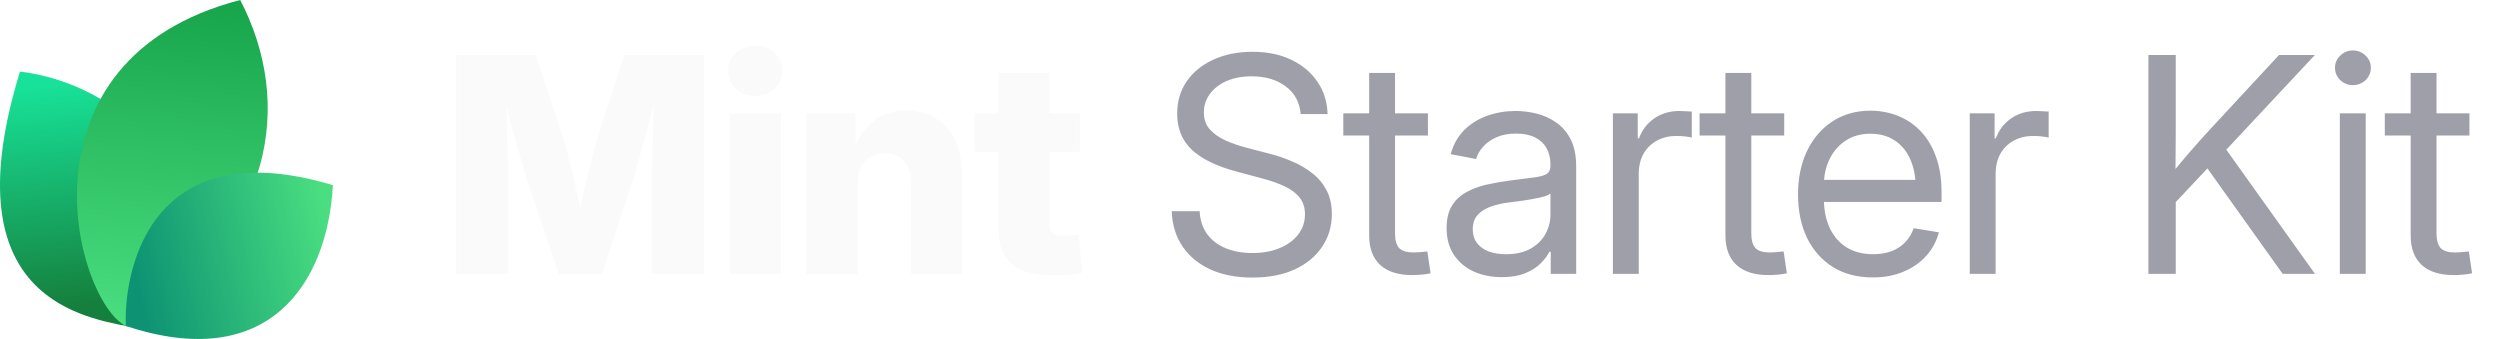
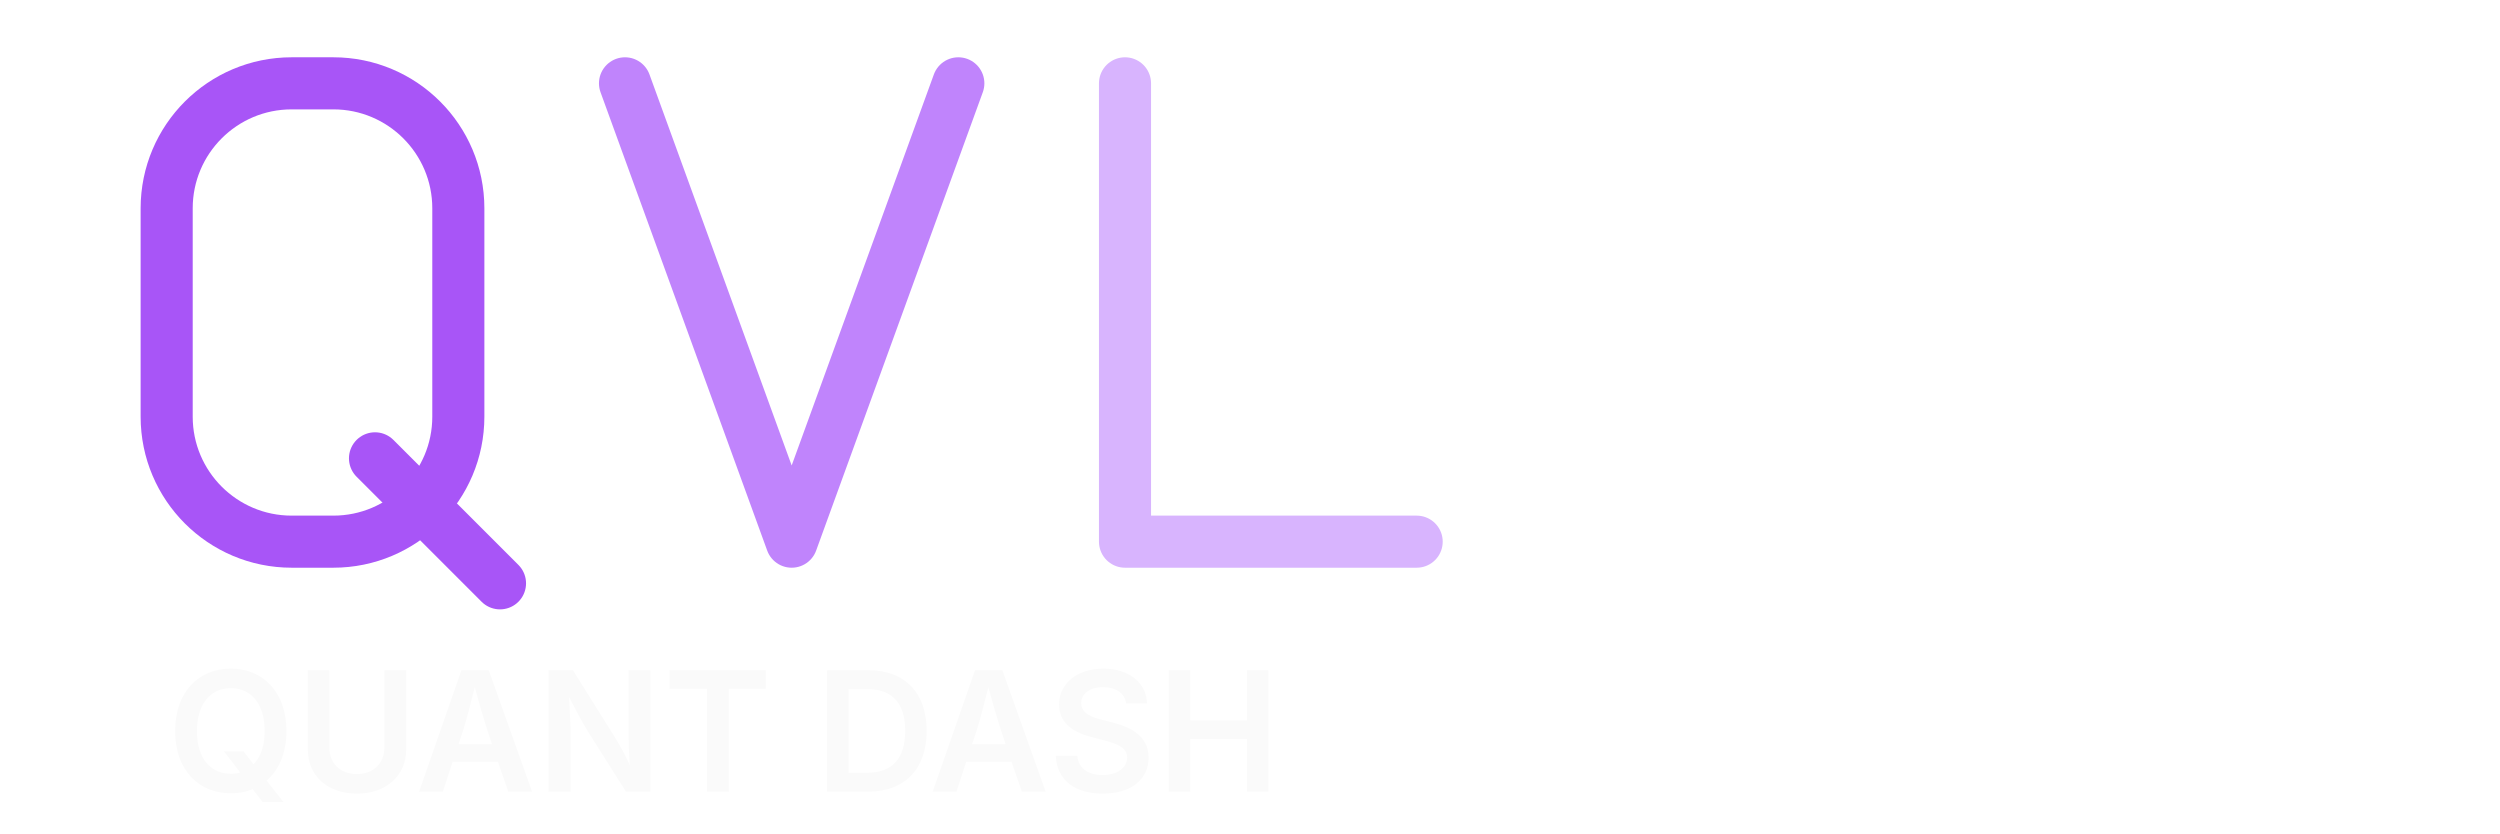
- <svg xmlns="http://www.w3.org/2000/svg" width="177" height="24" viewBox="0 0 177 24" fill="none">
-   <path d="M9.061 23.108C5.268 22.377 -3.391 20.627 1.417 5.064C9.634 6.099 16.973 14.064 9.061 23.108Z" fill="url(#paint0_linear_17557_2145)" />
-   <path d="M8.919 23.094C5.276 21.222 0.784 4.209 17.007 0C20.757 7.193 19.621 16.545 8.919 23.094Z" fill="url(#paint1_linear_17557_2145)" />
-   <path d="M8.914 23.079C8.735 19.882 10.159 9.085 23.57 13.111C23.181 20.123 18.984 26.418 8.914 23.079Z" fill="url(#paint2_linear_17557_2145)" />
-   <path d="M32.301 19.392V3.894H37.938L39.925 9.948C40.036 10.315 40.164 10.787 40.31 11.362C40.462 11.938 40.611 12.552 40.757 13.204C40.91 13.855 41.048 14.483 41.173 15.086C41.305 15.682 41.412 16.192 41.495 16.615H40.695C40.771 16.192 40.871 15.682 40.996 15.086C41.128 14.49 41.267 13.866 41.412 13.214C41.565 12.562 41.714 11.948 41.86 11.373C42.005 10.79 42.133 10.315 42.244 9.948L44.2 3.894H49.848V19.392H46.166V12.704C46.166 12.357 46.173 11.917 46.187 11.383C46.2 10.849 46.214 10.27 46.228 9.646C46.249 9.022 46.266 8.391 46.28 7.753C46.301 7.115 46.311 6.519 46.311 5.964H46.623C46.485 6.561 46.332 7.181 46.166 7.826C45.999 8.471 45.833 9.102 45.666 9.719C45.507 10.336 45.351 10.901 45.198 11.414C45.053 11.928 44.928 12.357 44.824 12.704L42.608 19.392H39.561L37.314 12.704C37.203 12.357 37.072 11.928 36.919 11.414C36.773 10.901 36.614 10.34 36.441 9.729C36.274 9.112 36.104 8.481 35.931 7.836C35.764 7.192 35.608 6.567 35.463 5.964H35.827C35.834 6.512 35.844 7.105 35.858 7.743C35.872 8.374 35.886 9.005 35.9 9.636C35.92 10.26 35.938 10.839 35.952 11.373C35.965 11.907 35.972 12.351 35.972 12.704V19.392H32.301ZM51.668 19.392V8.024H55.288V19.392H51.668ZM53.468 6.786C52.927 6.786 52.473 6.616 52.105 6.276C51.738 5.93 51.554 5.507 51.554 5.007C51.554 4.508 51.738 4.088 52.105 3.749C52.473 3.409 52.927 3.239 53.468 3.239C54.009 3.239 54.463 3.409 54.83 3.749C55.198 4.082 55.382 4.501 55.382 5.007C55.382 5.507 55.198 5.93 54.83 6.276C54.463 6.616 54.009 6.786 53.468 6.786ZM60.708 13.027V19.392H57.088V8.024H60.551L60.593 10.967H60.281C60.593 10.024 61.061 9.268 61.685 8.7C62.309 8.124 63.138 7.836 64.171 7.836C64.975 7.836 65.672 8.017 66.262 8.377C66.851 8.731 67.302 9.234 67.614 9.885C67.933 10.537 68.092 11.307 68.092 12.194V19.392H64.483V12.912C64.483 12.26 64.32 11.754 63.994 11.394C63.675 11.033 63.221 10.853 62.632 10.853C62.25 10.853 61.914 10.936 61.623 11.102C61.332 11.269 61.106 11.515 60.947 11.841C60.787 12.16 60.708 12.555 60.708 13.027ZM76.456 8.024V10.749H69.008V8.024H76.456ZM70.683 5.163H74.292V15.783C74.292 16.102 74.361 16.334 74.5 16.48C74.646 16.625 74.899 16.698 75.259 16.698C75.405 16.698 75.596 16.688 75.831 16.667C76.074 16.646 76.251 16.629 76.362 16.615L76.632 19.309C76.313 19.378 75.963 19.427 75.582 19.455C75.207 19.482 74.836 19.496 74.469 19.496C73.2 19.496 72.25 19.222 71.619 18.674C70.995 18.127 70.683 17.308 70.683 16.22V5.163Z" fill="#FAFAFA" />
-   <path d="M88.667 19.652C87.523 19.652 86.528 19.458 85.682 19.07C84.843 18.681 84.188 18.137 83.716 17.437C83.245 16.736 82.992 15.908 82.957 14.951H84.933C84.968 15.596 85.148 16.14 85.474 16.584C85.8 17.021 86.24 17.354 86.795 17.582C87.35 17.804 87.974 17.915 88.667 17.915C89.388 17.915 90.026 17.801 90.581 17.572C91.143 17.343 91.583 17.024 91.902 16.615C92.228 16.199 92.391 15.717 92.391 15.169C92.391 14.698 92.266 14.306 92.017 13.994C91.767 13.675 91.413 13.408 90.956 13.193C90.498 12.978 89.954 12.787 89.323 12.621L87.502 12.132C86.123 11.765 85.082 11.255 84.382 10.603C83.689 9.944 83.342 9.095 83.342 8.055C83.342 7.174 83.571 6.404 84.028 5.746C84.486 5.087 85.117 4.577 85.921 4.217C86.726 3.849 87.645 3.666 88.678 3.666C89.718 3.666 90.63 3.853 91.413 4.227C92.204 4.602 92.824 5.122 93.275 5.787C93.726 6.446 93.965 7.209 93.993 8.076H92.089C92.013 7.23 91.656 6.574 91.018 6.11C90.387 5.638 89.586 5.403 88.615 5.403C87.95 5.403 87.36 5.513 86.847 5.735C86.341 5.957 85.946 6.262 85.661 6.651C85.377 7.032 85.235 7.469 85.235 7.961C85.235 8.447 85.377 8.849 85.661 9.168C85.946 9.48 86.317 9.74 86.774 9.948C87.232 10.149 87.724 10.319 88.251 10.457L89.884 10.884C90.439 11.023 90.977 11.206 91.496 11.435C92.023 11.657 92.495 11.934 92.911 12.267C93.334 12.593 93.67 12.995 93.92 13.474C94.17 13.945 94.294 14.504 94.294 15.149C94.294 16.015 94.066 16.788 93.608 17.468C93.157 18.148 92.512 18.681 91.673 19.07C90.834 19.458 89.832 19.652 88.667 19.652ZM101.097 8.024V9.594H95.106V8.024H101.097ZM96.937 5.163H98.767V16.521C98.767 17 98.865 17.347 99.059 17.562C99.26 17.77 99.6 17.874 100.078 17.874C100.21 17.874 100.366 17.867 100.546 17.853C100.733 17.832 100.903 17.815 101.056 17.801L101.285 19.351C101.097 19.392 100.886 19.423 100.65 19.444C100.414 19.465 100.189 19.475 99.974 19.475C98.996 19.475 98.244 19.236 97.717 18.758C97.197 18.272 96.937 17.579 96.937 16.677V5.163ZM106.33 19.621C105.595 19.621 104.932 19.489 104.343 19.226C103.754 18.955 103.285 18.564 102.939 18.05C102.592 17.53 102.419 16.896 102.419 16.147C102.419 15.495 102.547 14.965 102.804 14.556C103.06 14.146 103.403 13.828 103.833 13.599C104.263 13.363 104.742 13.186 105.269 13.068C105.796 12.95 106.333 12.857 106.881 12.787C107.574 12.69 108.132 12.617 108.555 12.569C108.978 12.52 109.287 12.441 109.481 12.33C109.675 12.212 109.772 12.014 109.772 11.737V11.654C109.772 11.203 109.679 10.815 109.492 10.489C109.311 10.163 109.041 9.91 108.68 9.729C108.32 9.549 107.872 9.459 107.338 9.459C106.805 9.459 106.34 9.546 105.945 9.719C105.556 9.892 105.241 10.118 104.998 10.395C104.755 10.665 104.593 10.953 104.509 11.258L102.71 10.915C102.897 10.222 103.22 9.65 103.677 9.199C104.135 8.748 104.679 8.412 105.31 8.19C105.941 7.968 106.607 7.857 107.307 7.857C107.8 7.857 108.295 7.92 108.795 8.044C109.301 8.169 109.765 8.381 110.188 8.679C110.611 8.97 110.951 9.369 111.208 9.875C111.464 10.374 111.593 11.005 111.593 11.768V19.392H109.793V17.822H109.7C109.568 18.085 109.363 18.359 109.086 18.643C108.809 18.921 108.444 19.153 107.994 19.34C107.543 19.527 106.988 19.621 106.33 19.621ZM106.621 17.998C107.321 17.998 107.904 17.867 108.368 17.603C108.84 17.333 109.19 16.986 109.419 16.563C109.654 16.133 109.772 15.682 109.772 15.211V13.692C109.703 13.769 109.554 13.841 109.325 13.911C109.096 13.973 108.829 14.032 108.524 14.088C108.226 14.143 107.921 14.192 107.609 14.233C107.304 14.275 107.033 14.309 106.798 14.337C106.354 14.393 105.938 14.49 105.549 14.628C105.168 14.76 104.86 14.954 104.624 15.211C104.388 15.467 104.27 15.811 104.27 16.241C104.27 16.615 104.367 16.934 104.561 17.198C104.762 17.461 105.04 17.662 105.393 17.801C105.747 17.933 106.156 17.998 106.621 17.998ZM114.193 19.392V8.024H115.951V9.792H116.045C116.253 9.209 116.61 8.741 117.116 8.388C117.622 8.034 118.219 7.857 118.905 7.857C119.058 7.857 119.217 7.864 119.384 7.878C119.55 7.885 119.682 7.892 119.779 7.899V9.74C119.716 9.719 119.578 9.695 119.363 9.667C119.155 9.639 118.922 9.625 118.666 9.625C118.174 9.625 117.726 9.733 117.324 9.948C116.922 10.163 116.603 10.471 116.367 10.874C116.138 11.276 116.024 11.758 116.024 12.319V19.392H114.193ZM126.322 8.024V9.594H120.33V8.024H126.322ZM122.161 5.163H123.992V16.521C123.992 17 124.089 17.347 124.283 17.562C124.484 17.77 124.824 17.874 125.302 17.874C125.434 17.874 125.59 17.867 125.77 17.853C125.958 17.832 126.127 17.815 126.28 17.801L126.509 19.351C126.322 19.392 126.11 19.423 125.874 19.444C125.639 19.465 125.413 19.475 125.198 19.475C124.221 19.475 123.468 19.236 122.941 18.758C122.421 18.272 122.161 17.579 122.161 16.677V5.163ZM132.604 19.642C131.502 19.642 130.555 19.396 129.765 18.903C128.974 18.404 128.364 17.714 127.934 16.834C127.511 15.946 127.3 14.927 127.3 13.775C127.3 12.611 127.511 11.584 127.934 10.697C128.364 9.802 128.964 9.102 129.734 8.596C130.51 8.089 131.408 7.836 132.428 7.836C133.1 7.836 133.738 7.954 134.341 8.19C134.952 8.426 135.489 8.783 135.954 9.261C136.425 9.74 136.793 10.343 137.056 11.071C137.327 11.792 137.462 12.645 137.462 13.63V14.296H128.433V12.735H136.463L135.631 13.297C135.631 12.541 135.506 11.876 135.257 11.3C135.007 10.725 134.643 10.277 134.165 9.958C133.686 9.632 133.107 9.469 132.428 9.469C131.748 9.469 131.162 9.632 130.67 9.958C130.177 10.284 129.796 10.725 129.526 11.279C129.262 11.827 129.13 12.441 129.13 13.12V14.046C129.13 14.864 129.273 15.572 129.557 16.168C129.841 16.757 130.243 17.211 130.763 17.53C131.283 17.842 131.901 17.998 132.615 17.998C133.093 17.998 133.523 17.929 133.905 17.79C134.293 17.645 134.619 17.433 134.882 17.156C135.153 16.879 135.354 16.546 135.486 16.157L137.275 16.449C137.108 17.08 136.81 17.634 136.38 18.113C135.95 18.591 135.413 18.966 134.768 19.236C134.123 19.507 133.402 19.642 132.604 19.642ZM139.459 19.392V8.024H141.217V9.792H141.311C141.519 9.209 141.876 8.741 142.382 8.388C142.888 8.034 143.485 7.857 144.171 7.857C144.324 7.857 144.483 7.864 144.649 7.878C144.816 7.885 144.948 7.892 145.045 7.899V9.74C144.982 9.719 144.844 9.695 144.629 9.667C144.421 9.639 144.188 9.625 143.932 9.625C143.439 9.625 142.992 9.733 142.59 9.948C142.188 10.163 141.869 10.471 141.633 10.874C141.404 11.276 141.29 11.758 141.29 12.319V19.392H139.459ZM153.429 14.961V12.715C153.783 12.257 154.136 11.82 154.49 11.404C154.844 10.981 155.204 10.565 155.572 10.156C155.939 9.74 156.314 9.327 156.695 8.918L161.355 3.894H163.893L157.277 10.967H157.184L153.429 14.961ZM152.108 19.392V3.894H154.043V9.241L154.022 12.559L154.043 13.505V19.392H152.108ZM161.615 19.392L155.967 11.477L157.173 9.969L163.903 19.392H161.615ZM165.661 19.392V8.024H167.492V19.392H165.661ZM166.587 6.027C166.24 6.027 165.942 5.909 165.692 5.673C165.443 5.43 165.318 5.139 165.318 4.799C165.318 4.459 165.443 4.172 165.692 3.936C165.942 3.693 166.24 3.572 166.587 3.572C166.934 3.572 167.232 3.693 167.482 3.936C167.731 4.172 167.856 4.459 167.856 4.799C167.856 5.139 167.731 5.43 167.482 5.673C167.232 5.909 166.934 6.027 166.587 6.027ZM174.836 8.024V9.594H168.844V8.024H174.836ZM170.675 5.163H172.506V16.521C172.506 17 172.603 17.347 172.797 17.562C172.998 17.77 173.338 17.874 173.816 17.874C173.948 17.874 174.104 17.867 174.284 17.853C174.472 17.832 174.641 17.815 174.794 17.801L175.023 19.351C174.836 19.392 174.624 19.423 174.388 19.444C174.153 19.465 173.927 19.475 173.712 19.475C172.735 19.475 171.982 19.236 171.455 18.758C170.935 18.272 170.675 17.579 170.675 16.677V5.163Z" fill="#9F9FA9" />
-   <defs>
-     <linearGradient id="paint0_linear_17557_2145" x1="3.776" y1="5.916" x2="5.232" y2="21.559" gradientUnits="userSpaceOnUse">
-       <stop stop-color="#18E299" />
-       <stop offset="1" stop-color="#15803D" />
-     </linearGradient>
-     <linearGradient id="paint1_linear_17557_2145" x1="12.171" y1="-0.718" x2="10.19" y2="22.983" gradientUnits="userSpaceOnUse">
-       <stop stop-color="#16A34A" />
-       <stop offset="1" stop-color="#4ADE80" />
-     </linearGradient>
-     <linearGradient id="paint2_linear_17557_2145" x1="23.133" y1="15.353" x2="9.338" y2="18.52" gradientUnits="userSpaceOnUse">
-       <stop stop-color="#4ADE80" />
-       <stop offset="1" stop-color="#0D9373" />
-     </linearGradient>
-   </defs>
+ <svg xmlns="http://www.w3.org/2000/svg" width="120" height="40" viewBox="0 0 120 40" fill="none">
+   <path d="M8 10C8 6.686 10.686 4 14 4H16C19.314 4 22 6.686 22 10V20C22 23.314 19.314 26 16 26H14C10.686 26 8 23.314 8 20V10Z" stroke="#A855F7" stroke-width="2.5" fill="none" />
+   <line x1="18" y1="22" x2="24" y2="28" stroke="#A855F7" stroke-width="2.5" stroke-linecap="round" />
+   <path d="M30 4L38 26L46 4" stroke="#C084FC" stroke-width="2.5" stroke-linecap="round" stroke-linejoin="round" fill="none" />
+   <path d="M54 4V26H68" stroke="#D8B4FE" stroke-width="2.5" stroke-linecap="round" stroke-linejoin="round" fill="none" />
+   <text x="8" y="38" font-family="system-ui, -apple-system, sans-serif" font-size="8" font-weight="600" fill="#FAFAFA">QUANT DASH</text>
</svg>
